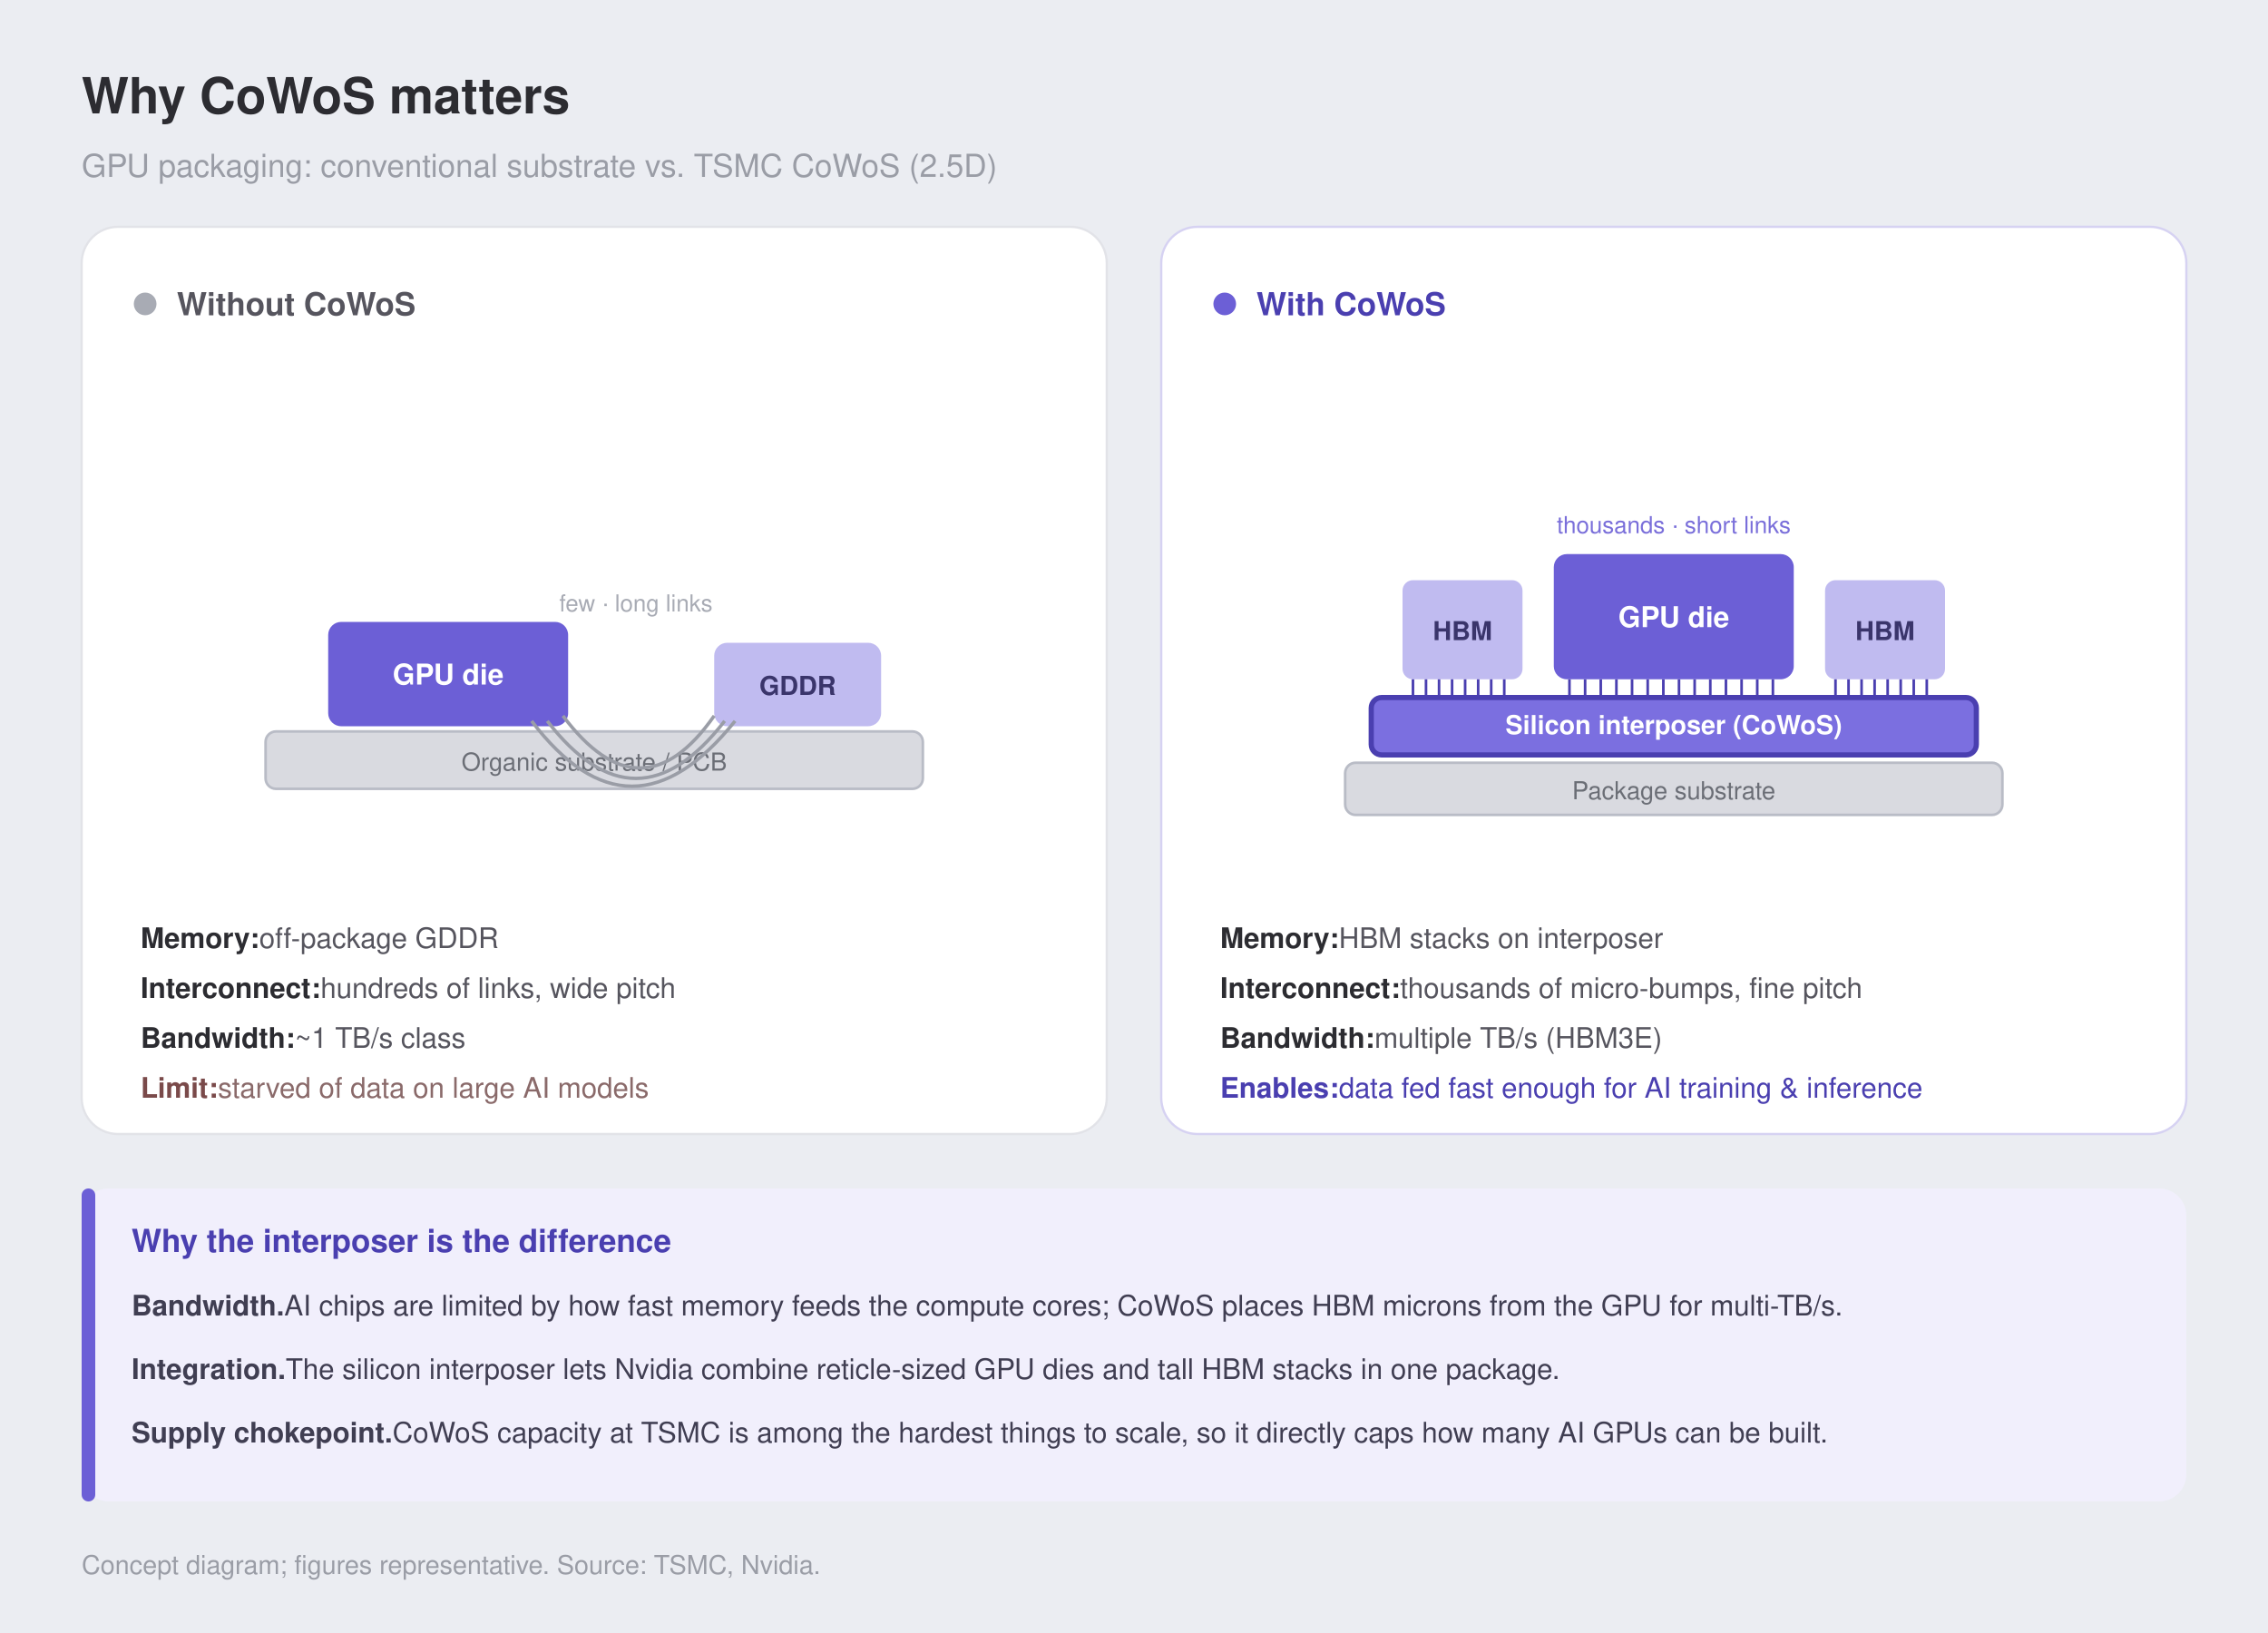
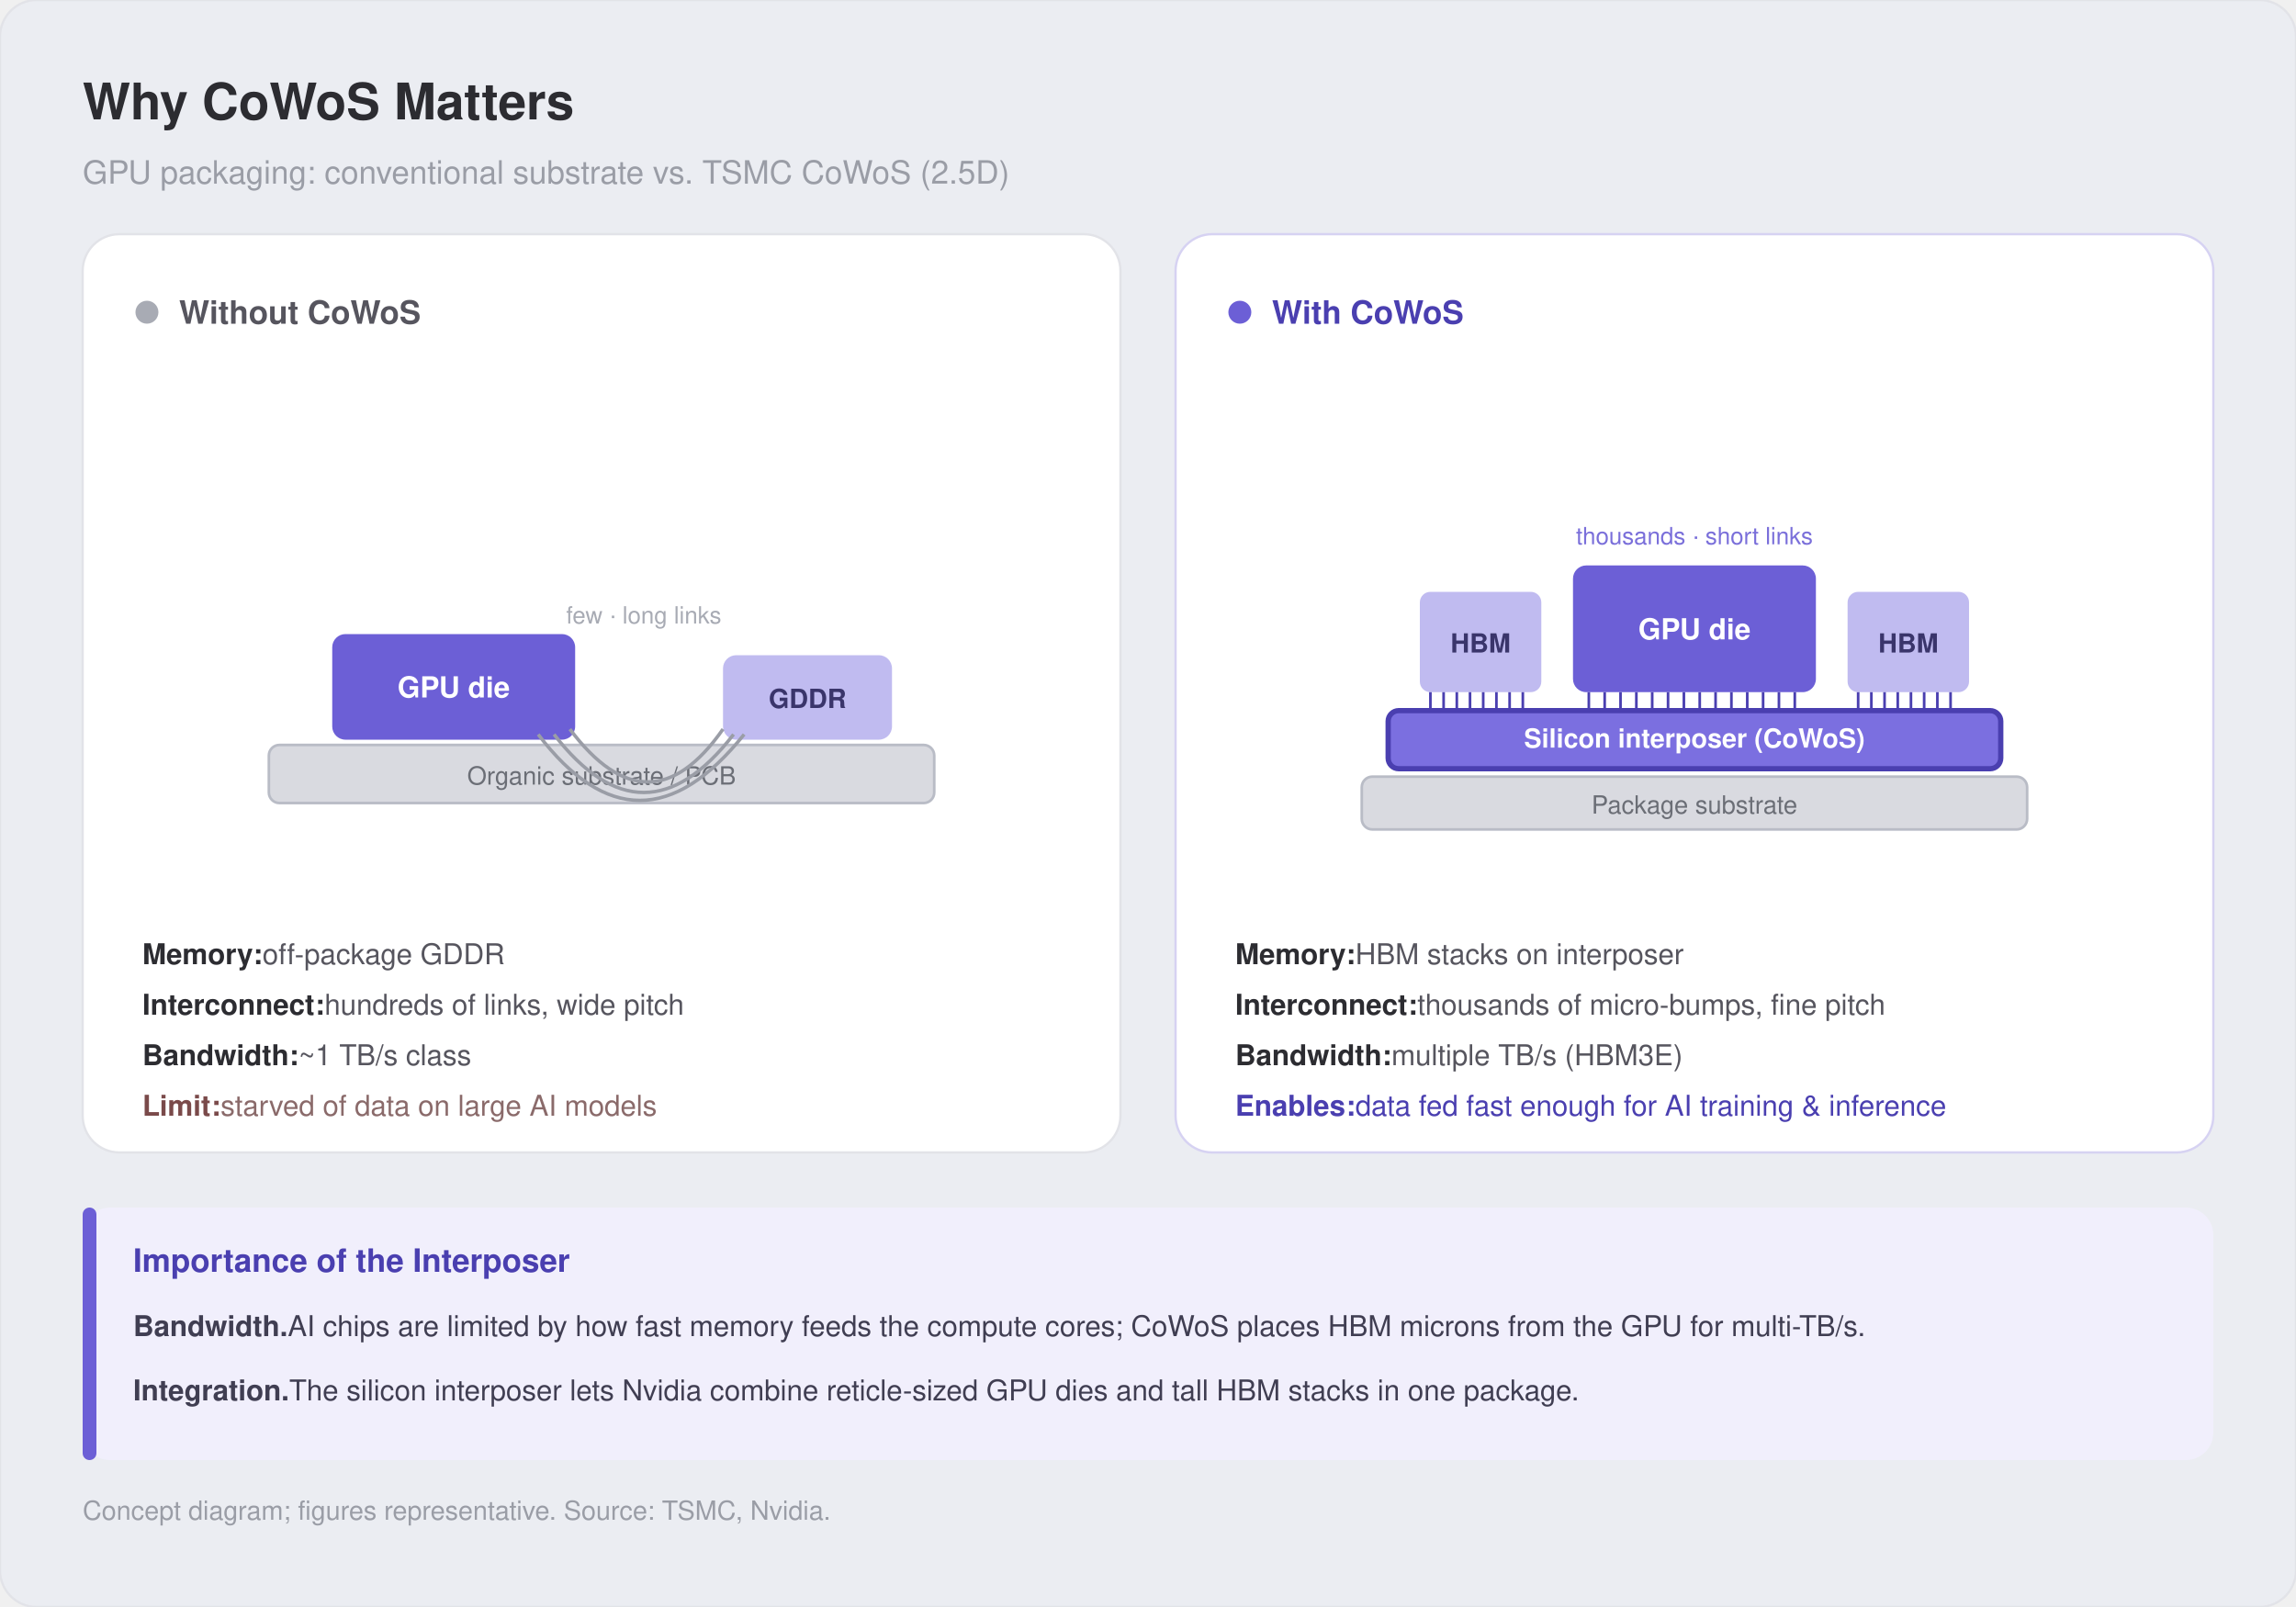
- <svg xmlns="http://www.w3.org/2000/svg" width="1000" height="720" viewBox="0 0 1000 720" font-family="Helvetica, Arial, sans-serif">
-   <rect x="0" y="0" width="1000" height="720" fill="#EBEDF2" />
-   <text x="36" y="50" font-size="22" font-weight="600" fill="#2C2C31">Why CoWoS matters</text>
+ <svg xmlns="http://www.w3.org/2000/svg" width="1000" height="700" viewBox="0 -2 1000 700" font-family="Helvetica, Arial, sans-serif">
+   <rect x="0" y="-2" width="1000" height="700" rx="16" fill="#EBEDF2" stroke="#E2E3E8" stroke-width="1" />
+   <text x="36" y="50" font-size="22" font-weight="600" fill="#2C2C31">Why CoWoS Matters</text>
  <text x="36" y="78" font-size="14" fill="#9A9DA6">GPU packaging: conventional substrate vs. TSMC CoWoS (2.5D)</text>
  <rect x="36" y="100" width="452" height="400" rx="16" fill="#FFFFFF" stroke="#E2E3E8" />
  <circle cx="64" cy="134" r="5" fill="#A8ABB4" />
  <text x="78" y="139" font-size="14" font-weight="700" fill="#56555E">Without CoWoS</text>
  <g transform="translate(89.5,150) scale(1.15)">
    <rect x="24" y="150" width="252" height="22" rx="4" fill="#D9DAE0" stroke="#B9BCC6" />
    <text x="150" y="165" text-anchor="middle" font-size="9.5" fill="#6B6E76">Organic substrate / PCB</text>
    <rect x="48" y="108" width="92" height="40" rx="5" fill="#6C5FD6" />
    <text x="94" y="132" text-anchor="middle" font-size="11" fill="#FFFFFF" font-weight="600">GPU die</text>
    <rect x="196" y="116" width="64" height="32" rx="5" fill="#C0BBF0" />
    <text x="228" y="136" text-anchor="middle" font-size="10" fill="#3A356B" font-weight="600">GDDR</text>
    <path d="M138 144 Q168 184 196 144" fill="none" stroke="#9A9DA6" stroke-width="1.3" />
    <path d="M132 146 Q166 190 200 146" fill="none" stroke="#9A9DA6" stroke-width="1.3" />
    <path d="M126 146 Q164 196 204 146" fill="none" stroke="#9A9DA6" stroke-width="1.3" />
    <text x="166" y="104" text-anchor="middle" font-size="9" fill="#A8ABB4">few · long links</text>
  </g>
  <text x="62" y="418" font-size="12.5" fill="#56555E">
    <tspan fill="#2C2C31" font-weight="700">Memory: </tspan>off-package GDDR</text>
  <text x="62" y="440" font-size="12.5" fill="#56555E">
    <tspan fill="#2C2C31" font-weight="700">Interconnect: </tspan>hundreds of links, wide pitch</text>
  <text x="62" y="462" font-size="12.5" fill="#56555E">
    <tspan fill="#2C2C31" font-weight="700">Bandwidth: </tspan>~1 TB/s class</text>
  <text x="62" y="484" font-size="12.5" fill="#8A6A6A">
    <tspan fill="#7A4A4A" font-weight="700">Limit: </tspan>starved of data on large AI models</text>
  <rect x="512" y="100" width="452" height="400" rx="16" fill="#FFFFFF" stroke="#D6D2F2" />
  <circle cx="540" cy="134" r="5" fill="#6C5FD6" />
  <text x="554" y="139" font-size="14" font-weight="700" fill="#4A3FB0">With CoWoS</text>
  <g transform="translate(565.5,150) scale(1.15)">
    <rect x="24" y="162" width="252" height="20" rx="4" fill="#D9DAE0" stroke="#B9BCC6" />
    <text x="150" y="176" text-anchor="middle" font-size="9.5" fill="#6B6E76">Package substrate</text>
    <rect x="34" y="137" width="232" height="22" rx="4" fill="#7B6FE0" stroke="#4A3FB0" stroke-width="2" />
    <text x="150" y="151" text-anchor="middle" font-size="10" fill="#FFFFFF" font-weight="700">Silicon interposer (CoWoS)</text>
    <rect x="46" y="92" width="46" height="38" rx="4" fill="#C0BBF0" />
    <text x="69" y="115" text-anchor="middle" font-size="10" fill="#3A356B" font-weight="600">HBM</text>
    <rect x="104" y="82" width="92" height="48" rx="5" fill="#6C5FD6" />
    <text x="150" y="110" text-anchor="middle" font-size="11" fill="#FFFFFF" font-weight="600">GPU die</text>
    <rect x="208" y="92" width="46" height="38" rx="4" fill="#C0BBF0" />
    <text x="231" y="115" text-anchor="middle" font-size="10" fill="#3A356B" font-weight="600">HBM</text>
    <g stroke="#4A3FB0" stroke-width="1">
      <line x1="50" y1="130" x2="50" y2="137" />
      <line x1="55" y1="130" x2="55" y2="137" />
      <line x1="60" y1="130" x2="60" y2="137" />
      <line x1="65" y1="130" x2="65" y2="137" />
      <line x1="70" y1="130" x2="70" y2="137" />
      <line x1="75" y1="130" x2="75" y2="137" />
      <line x1="80" y1="130" x2="80" y2="137" />
      <line x1="85" y1="130" x2="85" y2="137" />
      <line x1="110" y1="130" x2="110" y2="137" />
      <line x1="116" y1="130" x2="116" y2="137" />
      <line x1="122" y1="130" x2="122" y2="137" />
      <line x1="128" y1="130" x2="128" y2="137" />
      <line x1="134" y1="130" x2="134" y2="137" />
      <line x1="140" y1="130" x2="140" y2="137" />
      <line x1="146" y1="130" x2="146" y2="137" />
      <line x1="152" y1="130" x2="152" y2="137" />
      <line x1="158" y1="130" x2="158" y2="137" />
      <line x1="164" y1="130" x2="164" y2="137" />
      <line x1="170" y1="130" x2="170" y2="137" />
      <line x1="176" y1="130" x2="176" y2="137" />
      <line x1="182" y1="130" x2="182" y2="137" />
      <line x1="188" y1="130" x2="188" y2="137" />
      <line x1="212" y1="130" x2="212" y2="137" />
      <line x1="217" y1="130" x2="217" y2="137" />
      <line x1="222" y1="130" x2="222" y2="137" />
      <line x1="227" y1="130" x2="227" y2="137" />
      <line x1="232" y1="130" x2="232" y2="137" />
      <line x1="237" y1="130" x2="237" y2="137" />
      <line x1="242" y1="130" x2="242" y2="137" />
      <line x1="247" y1="130" x2="247" y2="137" />
    </g>
    <text x="150" y="74" text-anchor="middle" font-size="9" fill="#7A6FDA">thousands · short links</text>
  </g>
  <text x="538" y="418" font-size="12.5" fill="#56555E">
    <tspan fill="#2C2C31" font-weight="700">Memory: </tspan>HBM stacks on interposer</text>
  <text x="538" y="440" font-size="12.5" fill="#56555E">
    <tspan fill="#2C2C31" font-weight="700">Interconnect: </tspan>thousands of micro-bumps, fine pitch</text>
  <text x="538" y="462" font-size="12.5" fill="#56555E">
    <tspan fill="#2C2C31" font-weight="700">Bandwidth: </tspan>multiple TB/s (HBM3E)</text>
  <text x="538" y="484" font-size="12.5" fill="#4A3FB0">
    <tspan fill="#4A3FB0" font-weight="700">Enables: </tspan>data fed fast enough for AI training &amp; inference</text>
-   <rect x="36" y="524" width="928" height="138" rx="12" fill="#F1EFFC" />
-   <rect x="36" y="524" width="6" height="138" rx="3" fill="#6C5FD6" />
-   <text x="58" y="552" font-size="14" font-weight="700" fill="#4A3FB0">Why the interposer is the difference</text>
+   <rect x="36" y="524" width="928" height="110" rx="12" fill="#F1EFFC" />
+   <rect x="36" y="524" width="6" height="110" rx="3" fill="#6C5FD6" />
+   <text x="58" y="552" font-size="14" font-weight="700" fill="#4A3FB0">Importance of the Interposer</text>
  <text x="58" y="580" font-size="12.5" fill="#403E52">
    <tspan font-weight="700">Bandwidth. </tspan>AI chips are limited by how fast memory feeds the compute cores; CoWoS places HBM microns from the GPU for multi-TB/s.</text>
  <text x="58" y="608" font-size="12.5" fill="#403E52">
    <tspan font-weight="700">Integration. </tspan>The silicon interposer lets Nvidia combine reticle-sized GPU dies and tall HBM stacks in one package.</text>
-   <text x="58" y="636" font-size="12.5" fill="#403E52">
-     <tspan font-weight="700">Supply chokepoint. </tspan>CoWoS capacity at TSMC is among the hardest things to scale, so it directly caps how many AI GPUs can be built.</text>
-   <text x="36" y="694" font-size="11.5" fill="#9A9DA6">Concept diagram; figures representative. Source: TSMC, Nvidia.</text>
+   <text x="36" y="660" font-size="11.5" fill="#9A9DA6">Concept diagram; figures representative. Source: TSMC, Nvidia.</text>
</svg>
